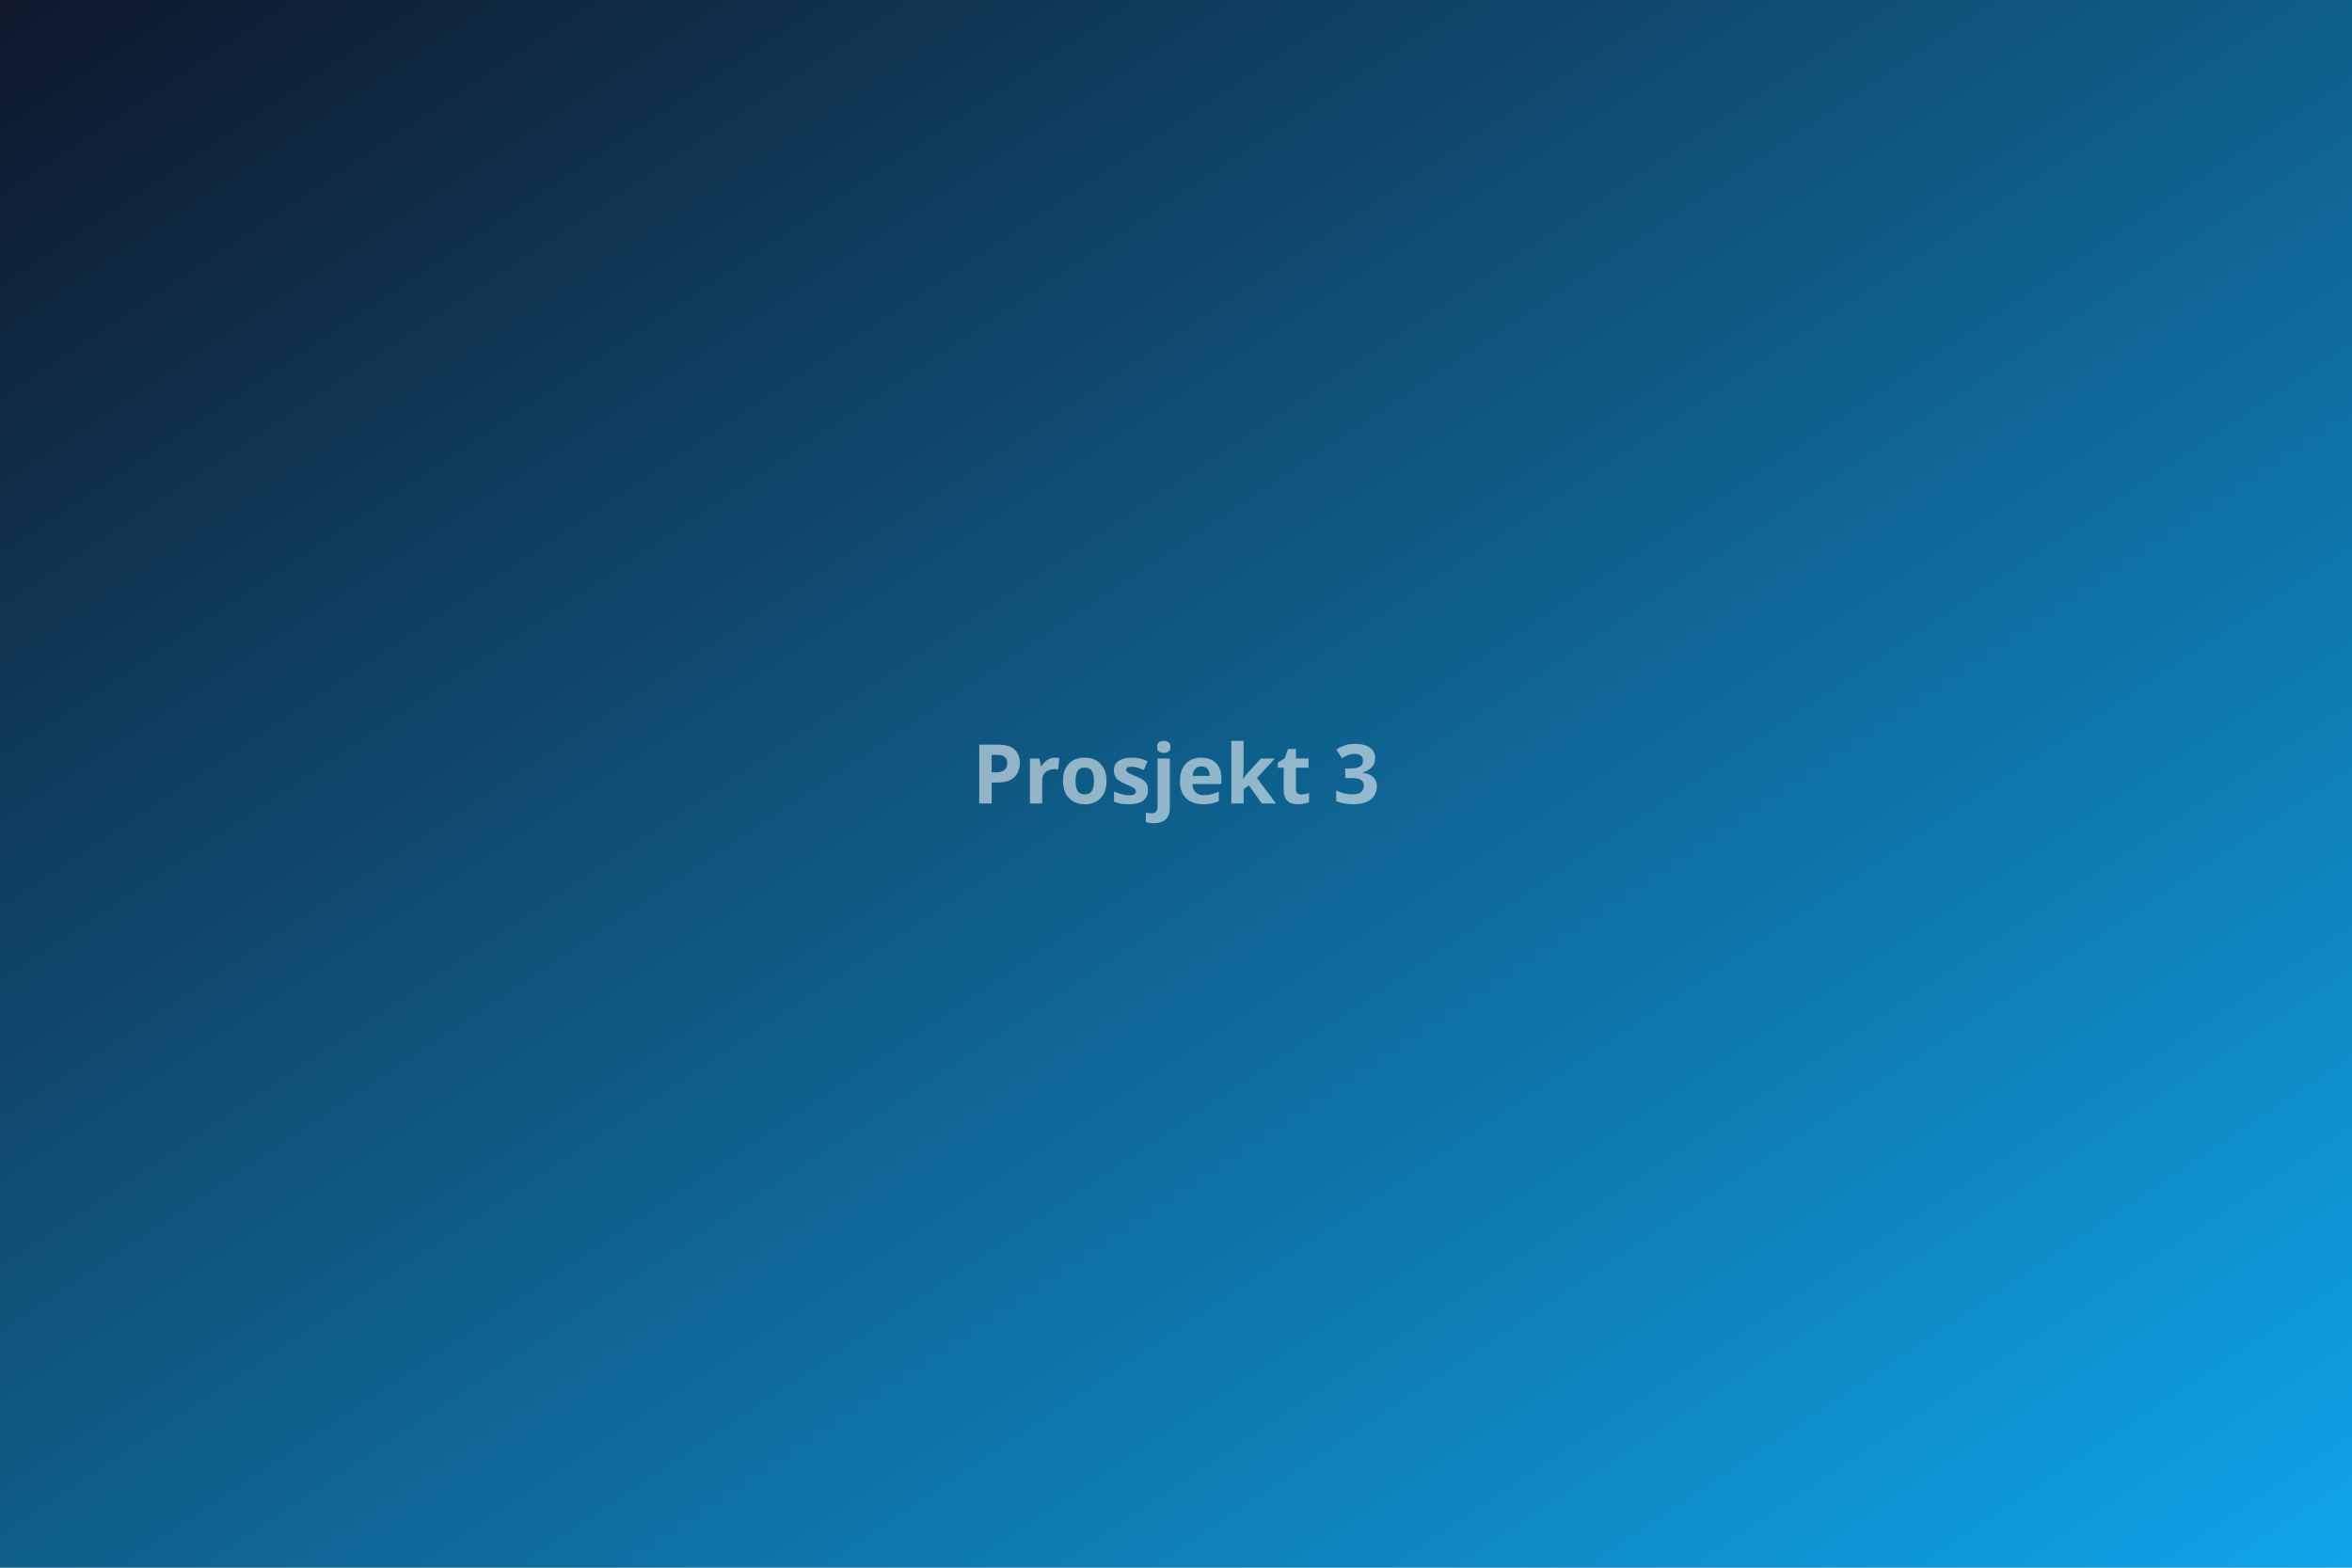
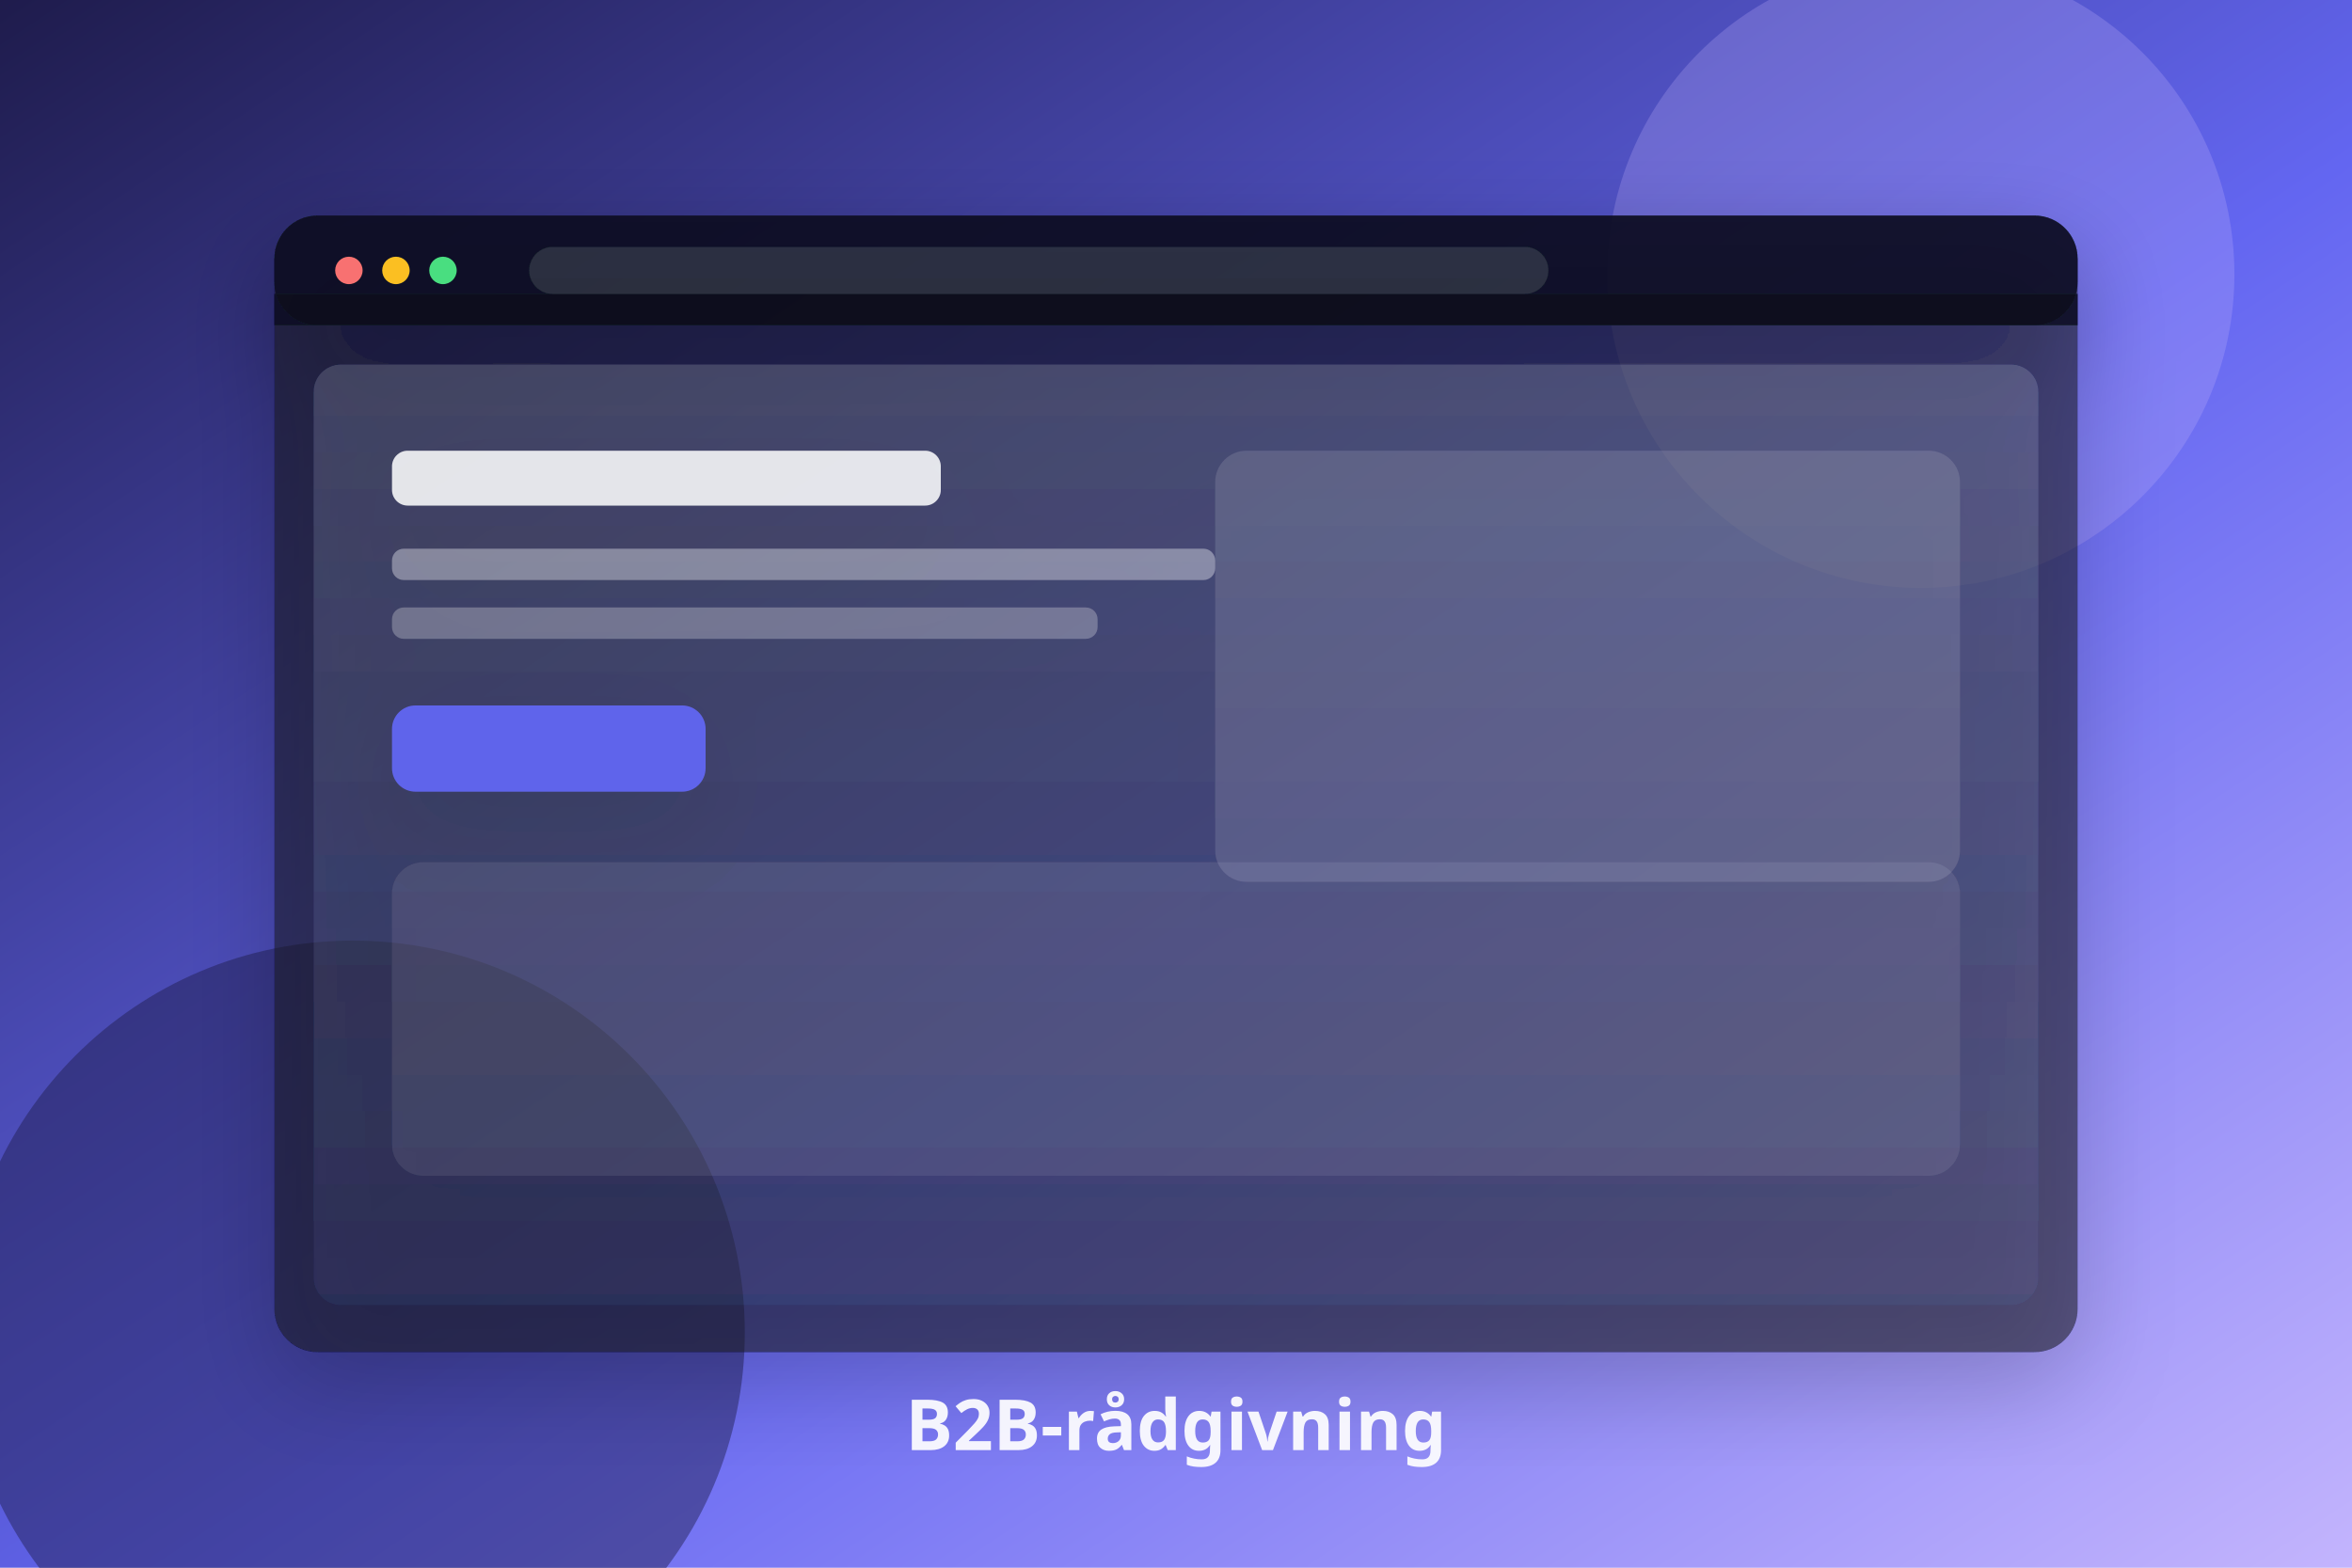
- <svg xmlns="http://www.w3.org/2000/svg" width="1200" height="800" viewBox="0 0 1200 800" role="img" aria-label="Prosjekt 3 placeholder">
+ <svg xmlns="http://www.w3.org/2000/svg" width="1200" height="800" viewBox="0 0 1200 800" role="img" aria-label="B2B-rådgivning">
  <defs>
-     <linearGradient id="g3" x1="0%" y1="0%" x2="100%" y2="100%">
-       <stop offset="0%" stop-color="#0f172a" />
-       <stop offset="100%" stop-color="#0ea5e9" />
+     <linearGradient id="bgproject3" x1="0%" y1="0%" x2="100%" y2="100%">
+       <stop offset="0%" stop-color="#1e1b4b" />
+       <stop offset="55%" stop-color="#6366f1" />
+       <stop offset="100%" stop-color="#c4b5fd" />
    </linearGradient>
+     <linearGradient id="panelproject3" x1="0%" y1="0%" x2="0%" y2="100%">
+       <stop offset="0%" stop-color="#ffffff" stop-opacity="0.16" />
+       <stop offset="100%" stop-color="#ffffff" stop-opacity="0.06" />
+     </linearGradient>
+     <filter id="shadowproject3" x="-10%" y="-10%" width="120%" height="120%">
+       <feDropShadow dx="0" dy="18" stdDeviation="24" flood-color="#000" flood-opacity="0.35" />
+     </filter>
  </defs>
-   <rect width="1200" height="800" fill="url(#g3)" />
-   <text x="600" y="410" text-anchor="middle" fill="rgba(255,255,255,0.55)" font-family="system-ui,sans-serif" font-size="42" font-weight="600">Prosjekt 3</text>
+   <rect width="1200" height="800" fill="url(#bgproject3)" />
+   <circle cx="980" cy="140" r="160" fill="#c4b5fd" fill-opacity="0.25" />
+   <circle cx="180" cy="680" r="200" fill="#1e1b4b" fill-opacity="0.45" />
+   <g filter="url(#shadowproject3)">
+     <rect x="140" y="110" width="920" height="580" rx="22" fill="#0b1220" fill-opacity="0.55" />
+     <rect x="140" y="110" width="920" height="56" rx="22" fill="#0b1220" fill-opacity="0.85" />
+     <rect x="140" y="150" width="920" height="16" fill="#0b1220" fill-opacity="0.85" />
+     <circle cx="178" cy="138" r="7" fill="#f87171" />
+     <circle cx="202" cy="138" r="7" fill="#fbbf24" />
+     <circle cx="226" cy="138" r="7" fill="#4ade80" />
+     <rect x="270" y="126" width="520" height="24" rx="12" fill="#ffffff" fill-opacity="0.12" />
+     <rect x="160" y="186" width="880" height="480" rx="14" fill="url(#panelproject3)" />
+     <rect x="200" y="230" width="280" height="28" rx="8" fill="#fff" fill-opacity="0.85" />
+     <rect x="200" y="280" width="420" height="16" rx="6" fill="#fff" fill-opacity="0.35" />
+     <rect x="200" y="310" width="360" height="16" rx="6" fill="#fff" fill-opacity="0.25" />
+     <rect x="200" y="360" width="160" height="44" rx="12" fill="#6366f1" fill-opacity="0.95" />
+     <rect x="620" y="230" width="380" height="220" rx="16" fill="#fff" fill-opacity="0.12" />
+     <rect x="200" y="440" width="800" height="160" rx="16" fill="#fff" fill-opacity="0.08" />
+   </g>
+   <text x="600" y="740" text-anchor="middle" fill="rgba(255,255,255,0.92)" font-family="ui-sans-serif,system-ui,sans-serif" font-size="36" font-weight="700">B2B-rådgivning</text>
</svg>
